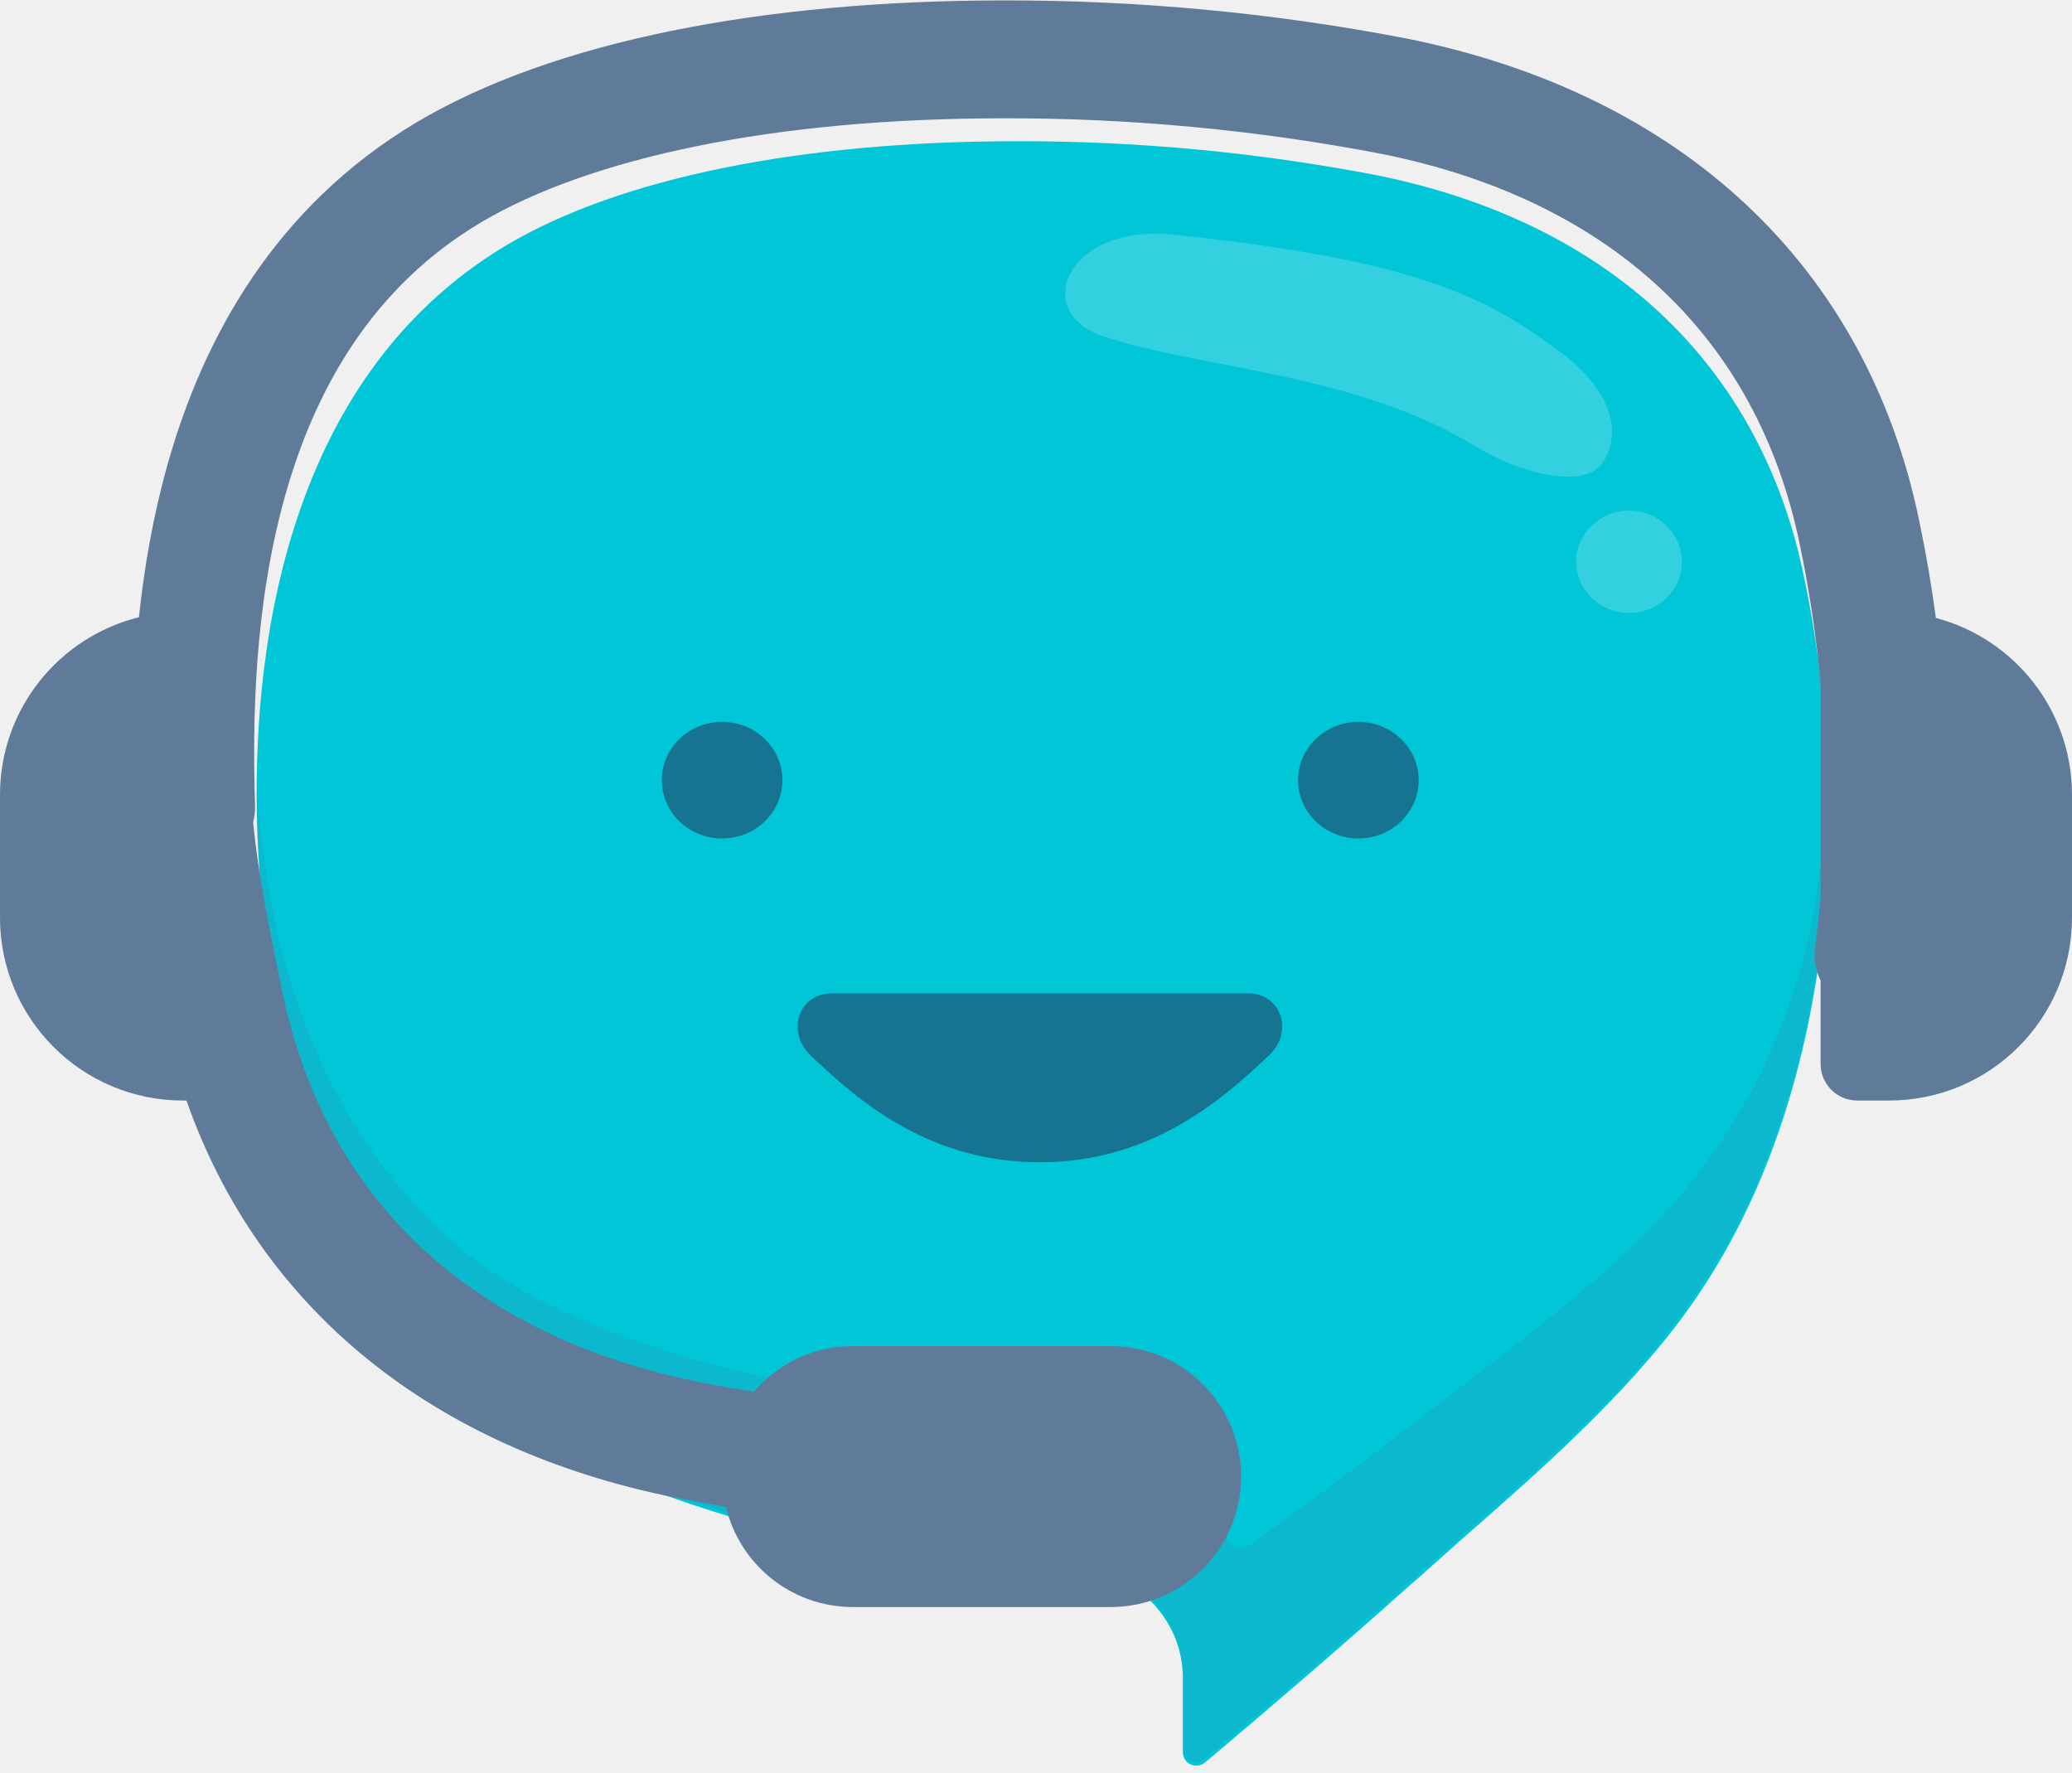
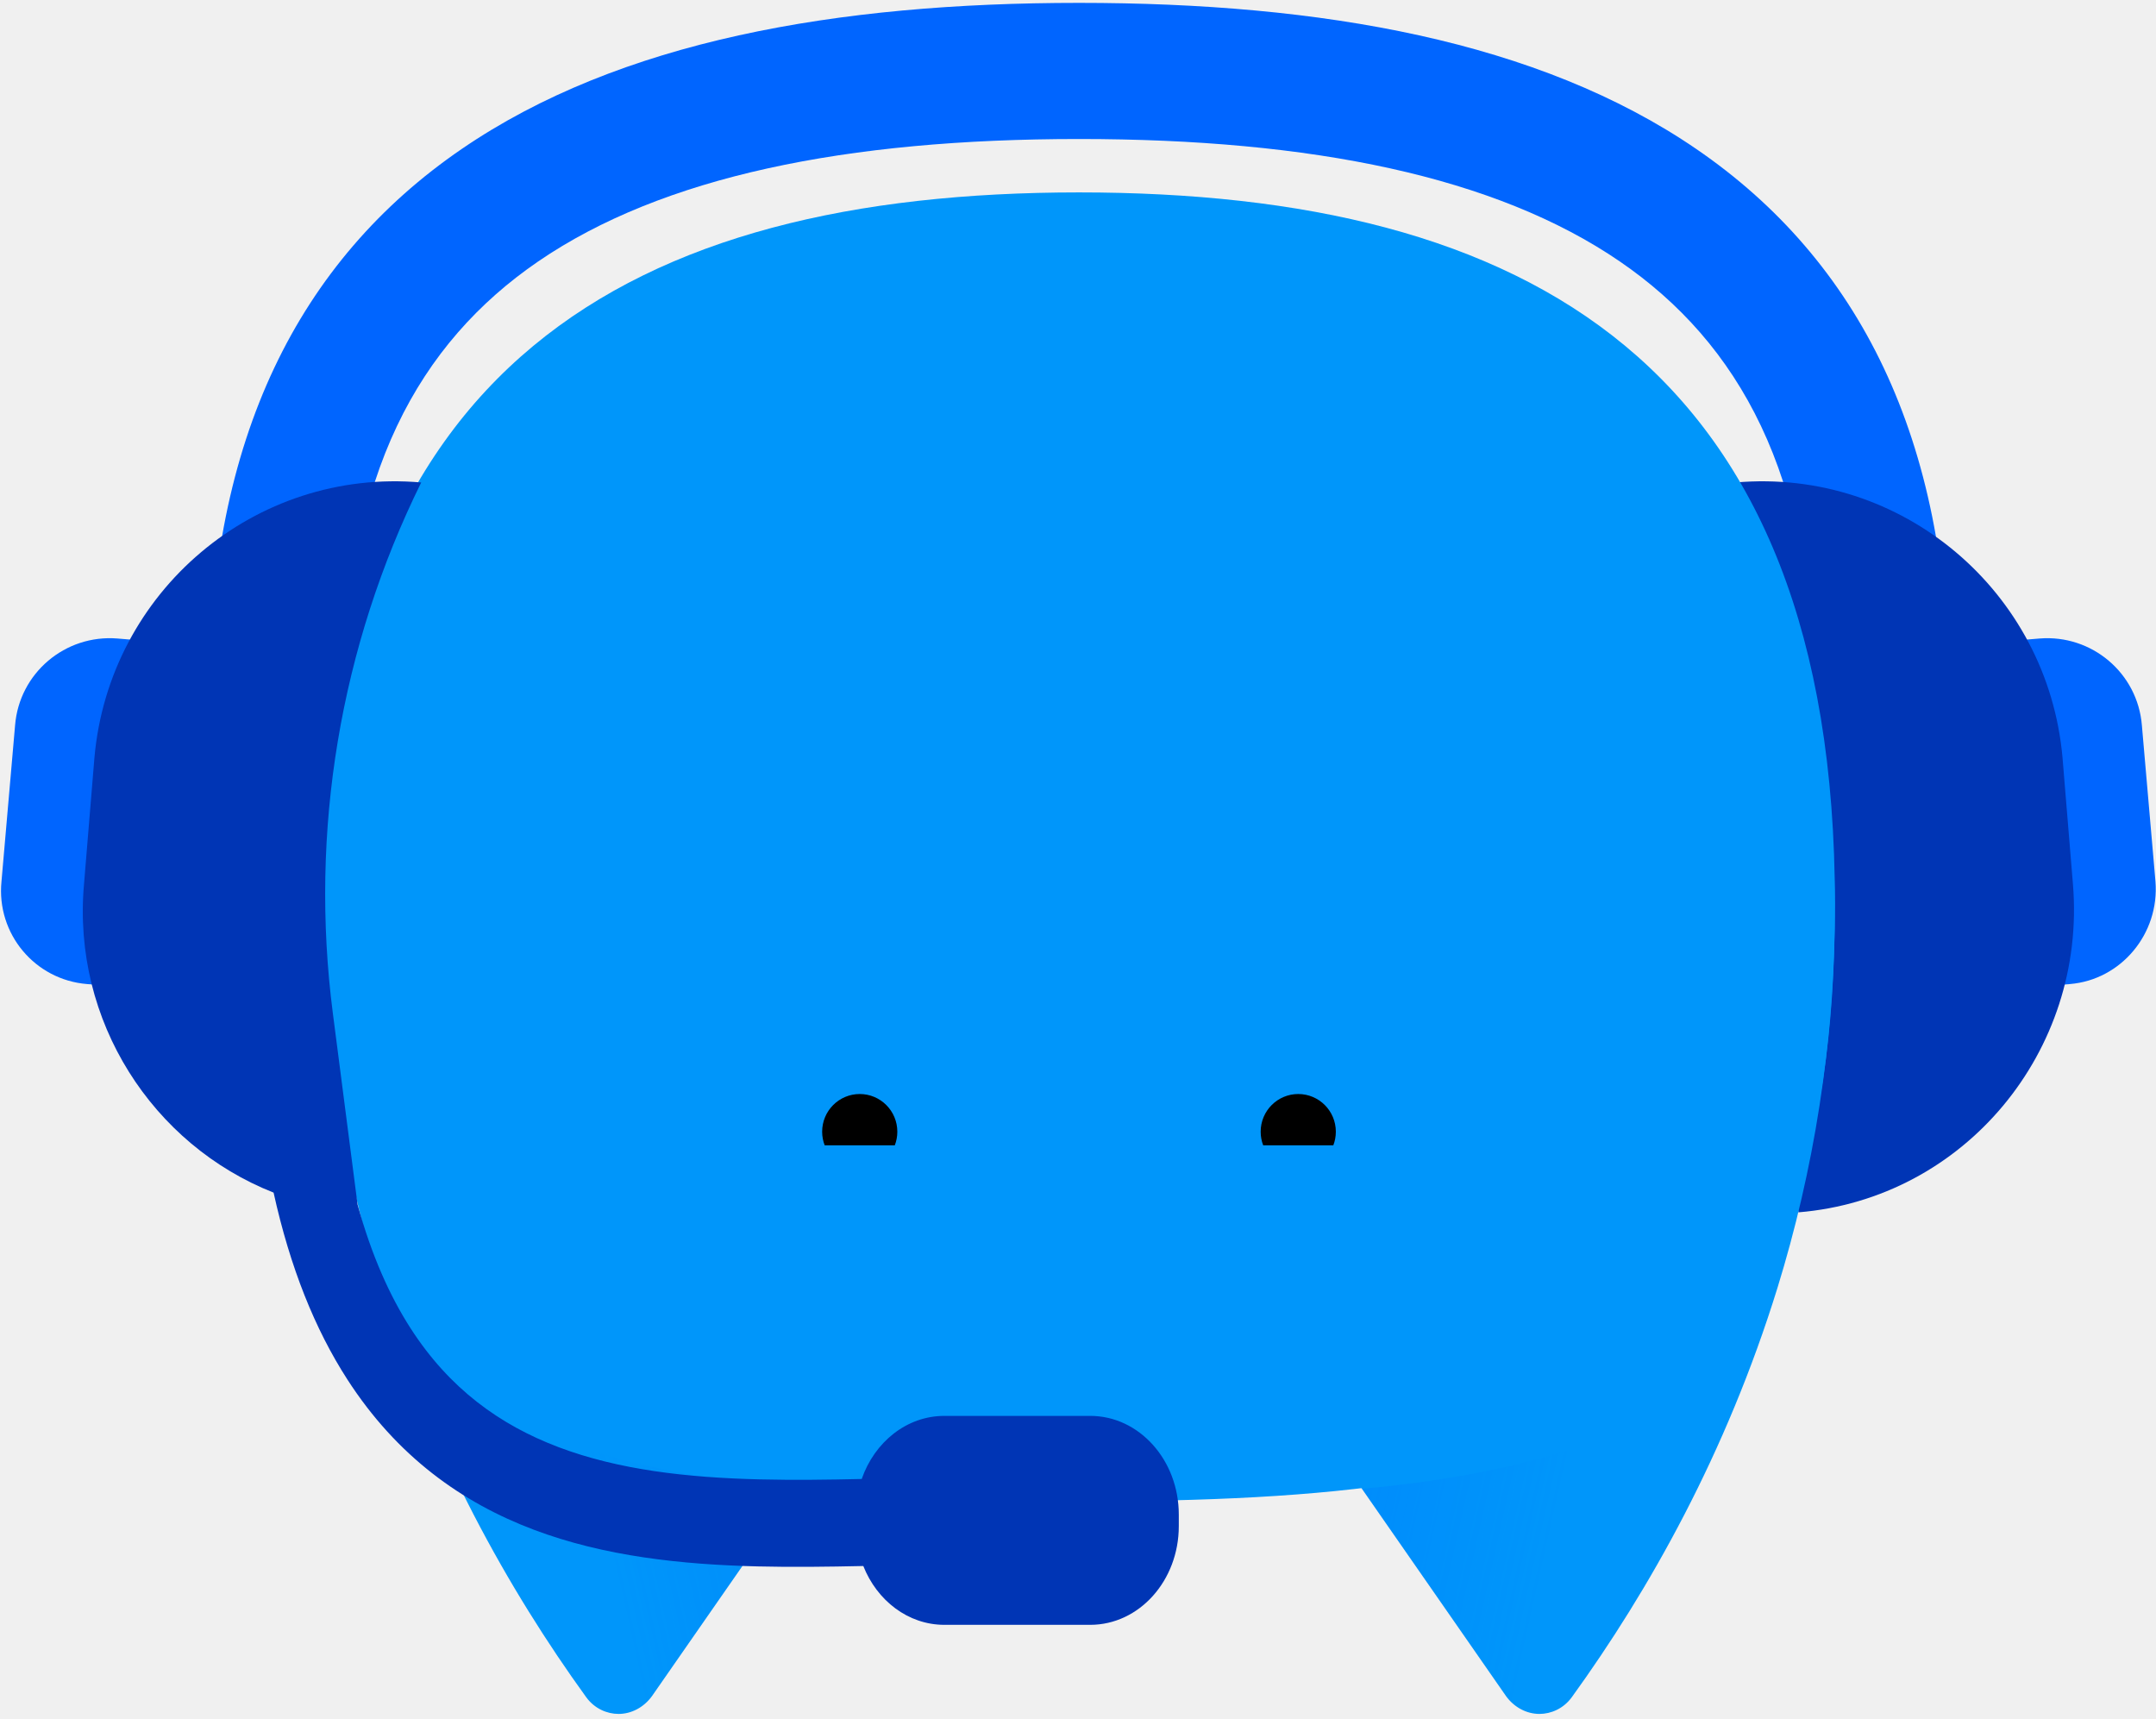
- <svg xmlns="http://www.w3.org/2000/svg" width="256" height="219" viewBox="0 0 256 219" fill="none">
-   <path d="M170.054 21.64C155.439 18.824 140.57 17.419 125.666 17.446C98.913 17.446 76.573 21.994 62.601 30.276C34.346 47.105 31.159 82.445 31.782 102.017C32.423 122.262 37.275 150.453 56.521 169.742C71.958 185.227 106.824 193.579 131.856 193.615C133.724 193.601 135.577 193.943 137.308 194.623C139.039 195.303 140.614 196.306 141.943 197.575C143.271 198.845 144.328 200.355 145.051 202.02C145.774 203.684 146.15 205.471 146.157 207.276V216.532C146.157 216.837 146.248 217.136 146.419 217.393C146.59 217.65 146.834 217.854 147.121 217.981C147.409 218.108 147.728 218.152 148.041 218.109C148.354 218.065 148.647 217.935 148.886 217.735C156.961 210.94 165.531 203.578 173.991 196.021C176.061 194.252 178.185 192.287 180.309 190.412C190.454 181.563 200.946 172.237 208.216 162.256C216.713 150.612 222.225 136.101 224.697 119.13C226.805 103.149 226.187 86.942 222.866 71.155C217.464 44.981 198.712 27.409 170.054 21.64Z" fill="#00C6D7" />
-   <path opacity="0.25" d="M224.519 109.944C222.574 123.579 216.883 136.46 208.039 147.248C200.714 155.902 190.276 163.883 180.132 171.617C178.007 173.245 175.883 174.855 173.814 176.465C165.354 183.031 162.332 185.084 154.239 190.977C154.01 191.14 153.743 191.245 153.462 191.282C153.18 191.319 152.894 191.286 152.629 191.187C152.364 191.088 152.129 190.926 151.946 190.716C151.764 190.506 151.639 190.255 151.583 189.986L150.375 182.5C150.375 175.952 139.644 174.537 131.788 174.519C106.756 174.519 71.891 167.263 56.454 153.885C37.171 137.126 32.355 112.74 31.714 95.238C31.714 94.92 31.714 94.601 31.714 94.265C31.714 96.884 31.714 99.362 31.714 101.609C32.355 121.854 37.208 150.045 56.454 169.334C71.891 184.818 106.756 193.171 131.788 193.206C133.657 193.192 135.509 193.535 137.24 194.215C138.971 194.894 140.546 195.898 141.875 197.167C143.204 198.436 144.26 199.947 144.983 201.611C145.707 203.276 146.083 205.063 146.09 206.868V216.123C146.09 216.429 146.181 216.728 146.351 216.985C146.522 217.242 146.766 217.446 147.054 217.573C147.341 217.7 147.661 217.744 147.973 217.7C148.286 217.657 148.58 217.527 148.818 217.327C156.894 210.531 165.464 203.17 173.924 195.613C175.993 193.844 178.117 191.879 180.241 190.003C190.386 181.155 200.879 171.829 208.149 161.848C216.645 150.204 222.157 135.693 224.629 118.722C225.634 111.42 226.038 104.053 225.838 96.689C225.684 101.13 225.244 105.557 224.519 109.944Z" fill="#2D91AF" />
-   <path opacity="0.2" d="M136.394 41.584C148.516 45.583 167.707 46.097 182.503 55.263C187.997 58.59 195.871 60.466 198.032 57.139C200.192 53.812 199.771 48.574 192.337 43.141C183.822 36.947 175.471 32.134 144.927 28.984C131.871 27.604 127.22 38.558 136.394 41.584Z" fill="white" />
-   <path opacity="0.2" d="M201.273 75.72C204.883 75.72 207.81 72.891 207.81 69.402C207.81 65.913 204.883 63.085 201.273 63.085C197.662 63.085 194.735 65.913 194.735 69.402C194.735 72.891 197.662 75.72 201.273 75.72Z" fill="white" />
-   <path d="M89.217 103.585C93.333 103.585 96.67 100.36 96.67 96.382C96.67 92.404 93.333 89.18 89.217 89.18C85.101 89.18 81.764 92.404 81.764 96.382C81.764 100.36 85.101 103.585 89.217 103.585Z" fill="#167491" />
-   <path d="M167.83 103.585C171.946 103.585 175.283 100.36 175.283 96.382C175.283 92.404 171.946 89.18 167.83 89.18C163.714 89.18 160.377 92.404 160.377 96.382C160.377 100.36 163.714 103.585 167.83 103.585Z" fill="#167491" />
-   <path d="M154.183 122.717H102.792C98.649 122.717 97.145 127.44 100.076 130.304C106.505 136.525 115.2 143.581 128.468 143.581C141.736 143.581 150.432 136.468 156.86 130.304C159.831 127.44 158.326 122.717 154.183 122.717Z" fill="#167491" />
-   <path fill-rule="evenodd" clip-rule="evenodd" d="M124.025 0.052C140.73 0.022 157.397 1.598 173.78 4.756L173.811 4.763L173.843 4.769C207.731 11.595 230.611 32.787 237.125 64.341C237.961 68.32 238.647 72.323 239.181 76.34C248.862 78.893 256 87.709 256 98.192V113.36C256 125.84 245.883 135.957 233.403 135.957H229.459C226.963 135.957 224.94 133.933 224.94 131.438V121.133C224.332 119.911 224.07 118.51 224.26 117.064C224.53 115.021 224.756 112.976 224.94 110.927V84.494C224.421 78.705 223.56 72.94 222.359 67.228L222.357 67.215L222.354 67.202C217.116 41.81 199.224 24.766 170.801 19.031C155.406 16.065 139.744 14.585 124.047 14.614L124.033 14.614C95.544 14.614 72.874 19.502 59.392 27.495C46.181 35.372 39.001 47.775 35.207 61.317C31.392 74.932 31.178 89.111 31.51 99.548C31.532 100.254 31.45 100.94 31.276 101.592C31.886 107.88 33.164 114.309 34.898 122.559L34.901 122.572L34.904 122.585C40.141 147.977 58.034 165.021 86.457 170.756C88.672 171.183 90.893 171.579 93.119 171.944C96.075 168.487 100.469 166.296 105.374 166.296H137.22C146.122 166.296 153.338 173.512 153.338 182.414C153.338 191.315 146.122 198.531 137.22 198.531H105.374C97.759 198.531 91.377 193.25 89.692 186.15C87.616 185.802 85.545 185.429 83.478 185.031L83.446 185.025L83.415 185.018C53.44 178.981 32.078 161.703 23.036 135.957H22.597C10.117 135.957 0 125.84 0 113.36V98.192C0 87.584 7.31 78.683 17.167 76.251C17.807 70.202 18.892 63.842 20.666 57.51C25.09 41.719 33.98 25.534 51.493 15.097L51.5 15.092L51.507 15.088C68.414 5.06 94.331 0.053 124.025 0.052Z" fill="#607B99" />
+ <svg xmlns="http://www.w3.org/2000/svg" width="345" height="275" viewBox="0 0 345 275" fill="none">
+   <g clip-path="url(#clip0_10339_5282)">
+     <path fill-rule="evenodd" clip-rule="evenodd" d="M73.873 23.843C99.151 6.538 133.89 0.46 172.659 0.46C211.429 0.46 246.168 6.538 271.446 23.843C297.539 41.707 311.832 70.302 311.832 110.87H290.112C290.112 76.043 278.259 54.879 259.2 41.831C239.326 28.226 209.909 22.241 172.659 22.241C135.41 22.241 105.993 28.226 86.119 41.831C67.06 54.879 55.206 76.043 55.206 110.87H33.487C33.487 70.302 47.78 41.707 73.873 23.843Z" fill="#0065FF" />
+     <path d="M331.214 157.446L321.189 158.284L316.344 102.995L326.369 102.158C334.722 101.487 342.074 107.687 342.742 116.064L344.914 141.027C345.582 149.404 339.4 156.776 331.214 157.446Z" fill="#0065FF" />
+     <path d="M331.714 141.53L330.044 121.257C327.705 94.618 304.314 74.848 277.75 77.194L287.774 193.97C314.339 191.792 333.886 168.169 331.714 141.53Z" fill="#0035B5" />
+     <path d="M13.939 157.446L23.964 158.284L28.809 102.995L18.784 102.158C10.431 101.487 3.08 107.687 2.411 116.064L0.239 141.027C-0.596 149.404 5.586 156.776 13.939 157.446Z" fill="#0065FF" />
+     <path d="M172.66 240.212C253.023 240.212 293.622 228.317 293.622 144.546C293.622 58.262 244.335 30.785 172.66 30.785C100.986 30.785 51.699 58.43 51.699 144.546C51.699 228.485 92.298 240.212 172.66 240.212Z" fill="#0096FA" />
+     <path d="M51.699 144.713C51.699 167.163 55.207 187.604 60.888 206.033C69.074 232.505 81.438 254.452 93.801 271.542C95.138 273.385 97.143 274.222 98.981 274.222C100.985 274.222 102.99 273.217 104.327 271.374L127.383 238.201C141.25 215.248 130.892 180.734 114.017 154.263C89.624 116.063 51.699 94.115 51.699 144.713Z" fill="#0096FA" />
+     <path d="M293.622 144.713C293.622 167.163 290.114 187.604 284.433 206.033C276.246 232.505 263.883 254.452 251.52 271.542C250.183 273.385 248.178 274.222 246.34 274.222C244.335 274.222 242.33 273.217 240.994 271.374L217.938 238.201C204.071 215.248 214.429 180.734 231.304 154.263C255.696 116.063 293.622 94.115 293.622 144.713Z" fill="#0096FA" />
+     <path d="M282.595 211.563C274.074 237.197 261.376 257.804 251.519 271.543C248.846 275.229 243.499 275.061 240.993 271.375L217.937 238.202C249.514 235.354 273.071 226.307 282.595 211.563Z" fill="url(#paint0_linear_10339_5282)" />
+     <path d="M62.725 211.563C71.246 237.197 83.943 257.804 93.801 271.543C96.474 275.229 101.82 275.061 104.327 271.375L127.383 238.202C95.806 235.354 72.248 226.307 62.725 211.563Z" fill="url(#paint1_linear_10339_5282)" />
+     <path fill-rule="evenodd" clip-rule="evenodd" d="M143.184 183.248C143.445 182.572 143.589 181.838 143.589 181.07C143.589 177.739 140.896 175.039 137.574 175.039C134.252 175.039 131.559 177.739 131.559 181.07C131.559 181.838 131.702 182.572 131.963 183.248H143.184ZM213.355 183.248H202.134C201.873 182.572 201.73 181.838 201.73 181.07C201.73 177.739 204.423 175.039 207.745 175.039C211.067 175.039 213.759 177.739 213.759 181.07C213.759 181.838 213.616 182.572 213.355 183.248Z" fill="black" />
+     <path fill-rule="evenodd" clip-rule="evenodd" d="M15.108 121.257L13.437 141.53C11.519 163.371 24.427 183.185 43.779 190.814C46.435 202.844 50.413 212.685 55.56 220.674C63.514 233.018 73.92 240.41 85.387 244.74C96.728 249.024 109.134 250.325 121.29 250.621C126.772 250.755 132.497 250.678 138.145 250.557C140.344 256.099 145.323 259.967 151.113 259.967H174.456C182.284 259.967 188.629 252.899 188.629 244.181V242.323C188.629 233.605 182.284 226.537 174.456 226.537H151.113C145.087 226.537 139.94 230.726 137.89 236.632C132.494 236.754 127.095 236.83 121.564 236.696C109.882 236.411 98.961 235.159 89.403 231.549C79.97 227.987 71.902 222.146 65.72 212.552C62.351 207.324 59.445 200.829 57.217 192.727L53.258 162.082C49.503 133.01 54.424 103.477 67.402 77.194C40.837 74.848 17.447 94.618 15.108 121.257Z" fill="#0035B5" />
+   </g>
+   <defs>
+     <linearGradient id="paint0_linear_10339_5282" x1="216.681" y1="232.167" x2="279.746" y2="246.264" gradientUnits="userSpaceOnUse">
+       <stop offset="0.011" stop-color="#0065FF" stop-opacity="0.2" />
+       <stop offset="0.52" stop-color="#0065FF" stop-opacity="0" />
+     </linearGradient>
+     <linearGradient id="paint1_linear_10339_5282" x1="128.624" y1="232.167" x2="65.559" y2="246.264" gradientUnits="userSpaceOnUse">
+       <stop offset="0.011" stop-color="#0065FF" stop-opacity="0.2" />
+       <stop offset="0.52" stop-color="#0065FF" stop-opacity="0" />
+     </linearGradient>
+     <clipPath id="clip0_10339_5282">
+       <rect width="344.8" height="273.765" fill="white" transform="translate(0.163574 0.460083)" />
+     </clipPath>
+   </defs>
</svg>
